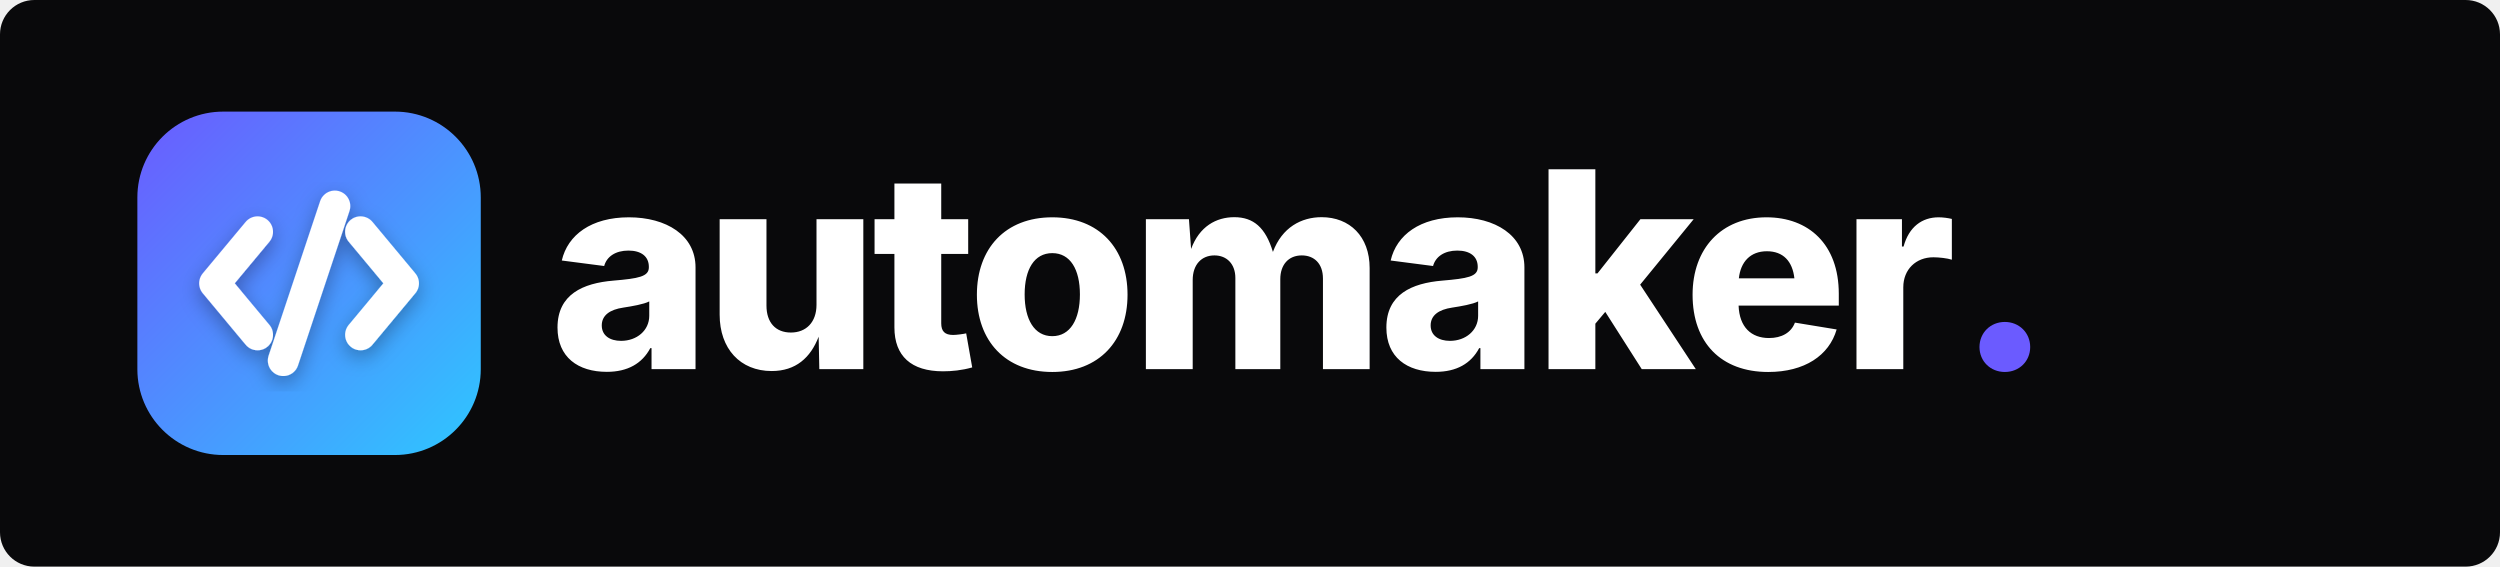
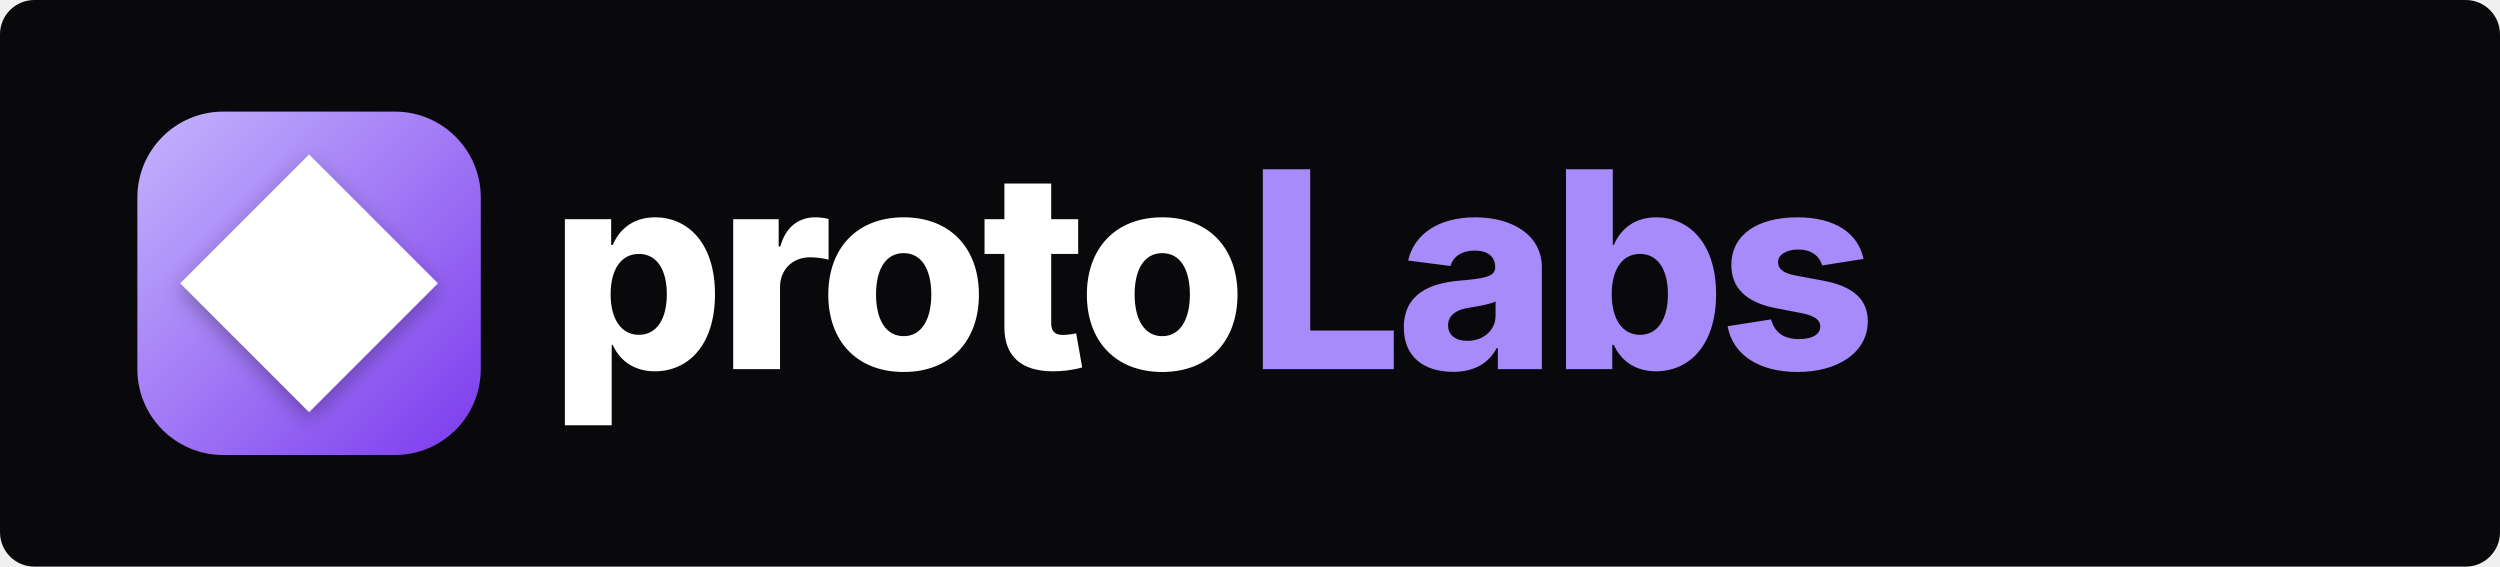
- <svg xmlns="http://www.w3.org/2000/svg" width="1456" height="330" viewBox="0 0 1456 330" role="img" aria-label="Automaker Logo">
+ <svg xmlns="http://www.w3.org/2000/svg" width="1456" height="330" viewBox="0 0 1456 330" role="img" aria-label="protoLabs Studio Logo">
  <defs>
    <linearGradient id="bg" x1="0" y1="0" x2="1" y2="1">
-       <stop offset="0%" stop-color="#6B5BFF" />
-       <stop offset="100%" stop-color="#2EC7FF" />
+       <stop offset="0%" stop-color="#c4b5fd" />
+       <stop offset="100%" stop-color="#7c3aed" />
    </linearGradient>
    <filter id="shadow" x="-20%" y="-20%" width="140%" height="140%">
      <feDropShadow dx="0" dy="4" stdDeviation="6" flood-color="#000000" flood-opacity="0.3" />
    </filter>
  </defs>
  <rect width="1456" height="330" rx="20" fill="#09090b" />
  <g transform="translate(80, 65)">
    <rect width="200" height="200" rx="50" fill="url(#bg)" />
-     <g fill="none" stroke="#FFFFFF" stroke-width="18" stroke-linecap="round" stroke-linejoin="round" filter="url(#shadow)" transform="translate(100, 100)">
-       <path d="M-30 -30 L-55 0 L-30 30" />
-       <path d="M15 -45 L-15 45" />
-       <path d="M30 -30 L55 0 L30 30" />
-     </g>
+     <path d="M100 25 L175 100 L100 175 L25 100 Z" fill="#FFFFFF" filter="url(#shadow)" />
  </g>
  <text x="320" y="215" font-family="Inter, system-ui, -apple-system, sans-serif" font-size="160" font-weight="800" letter-spacing="-4" fill="#FFFFFF">
-     automaker<tspan fill="#6B5BFF">.</tspan>
+     proto<tspan fill="#a78bfa">Labs</tspan>
  </text>
</svg>
